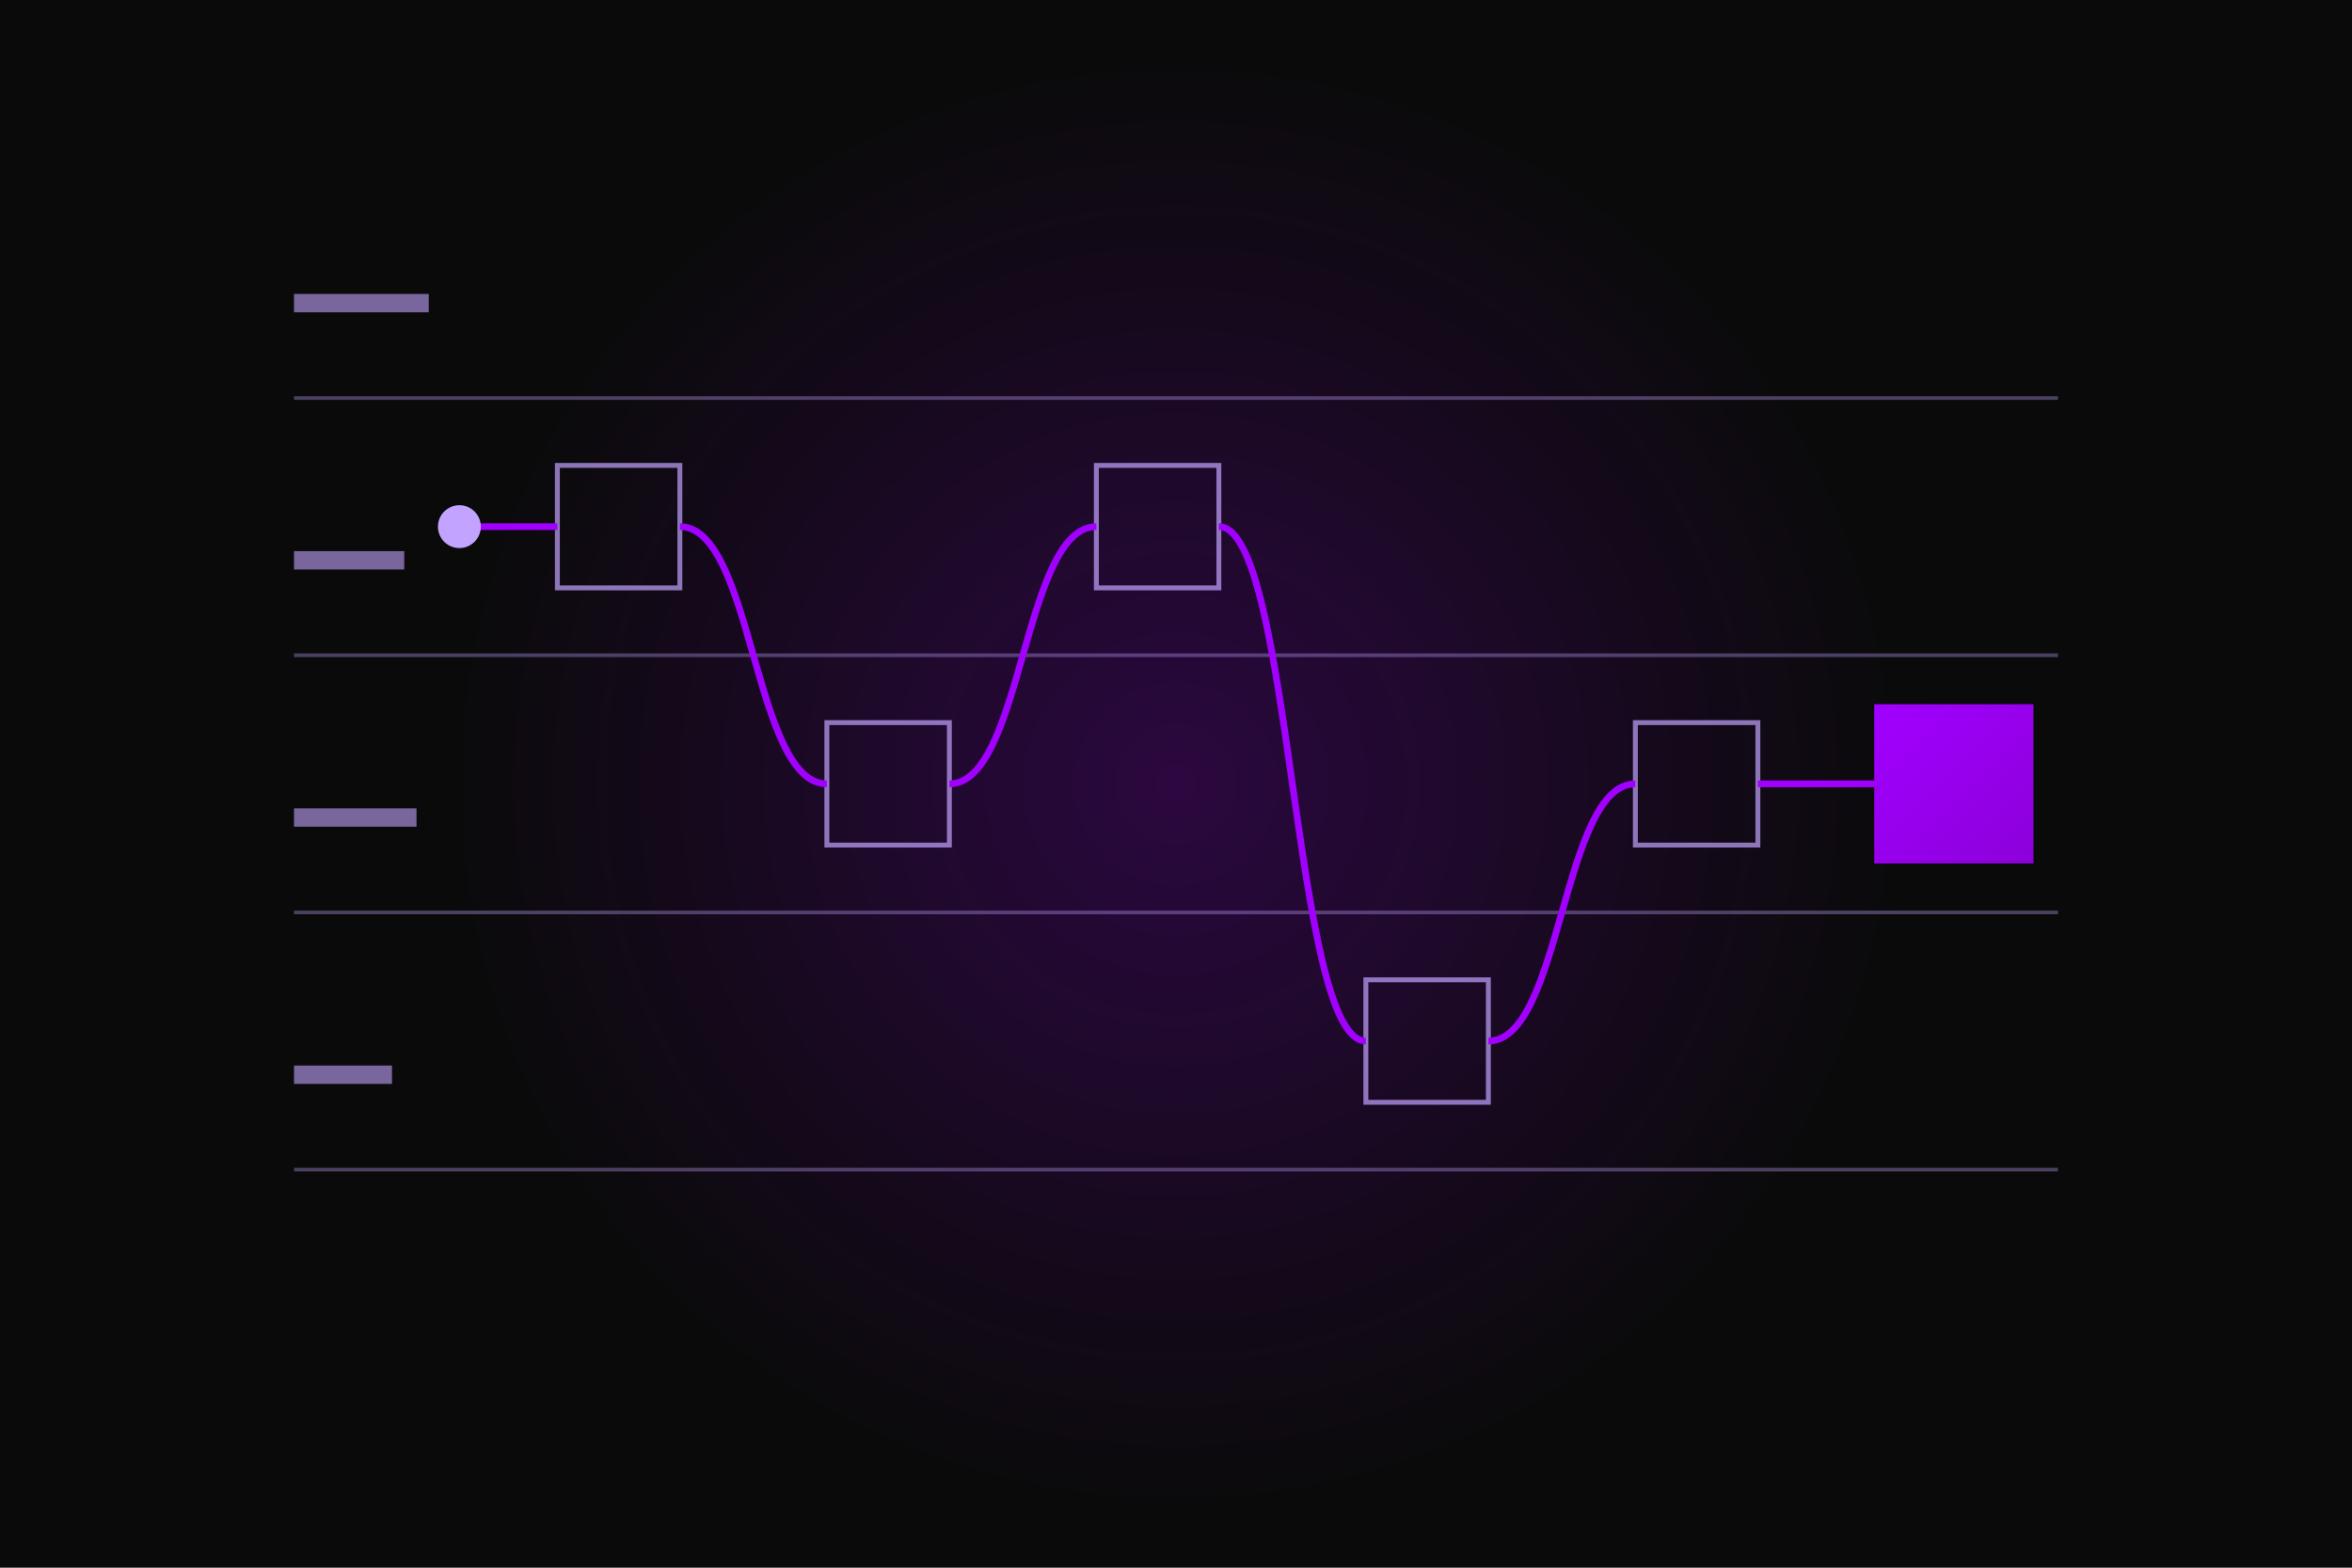
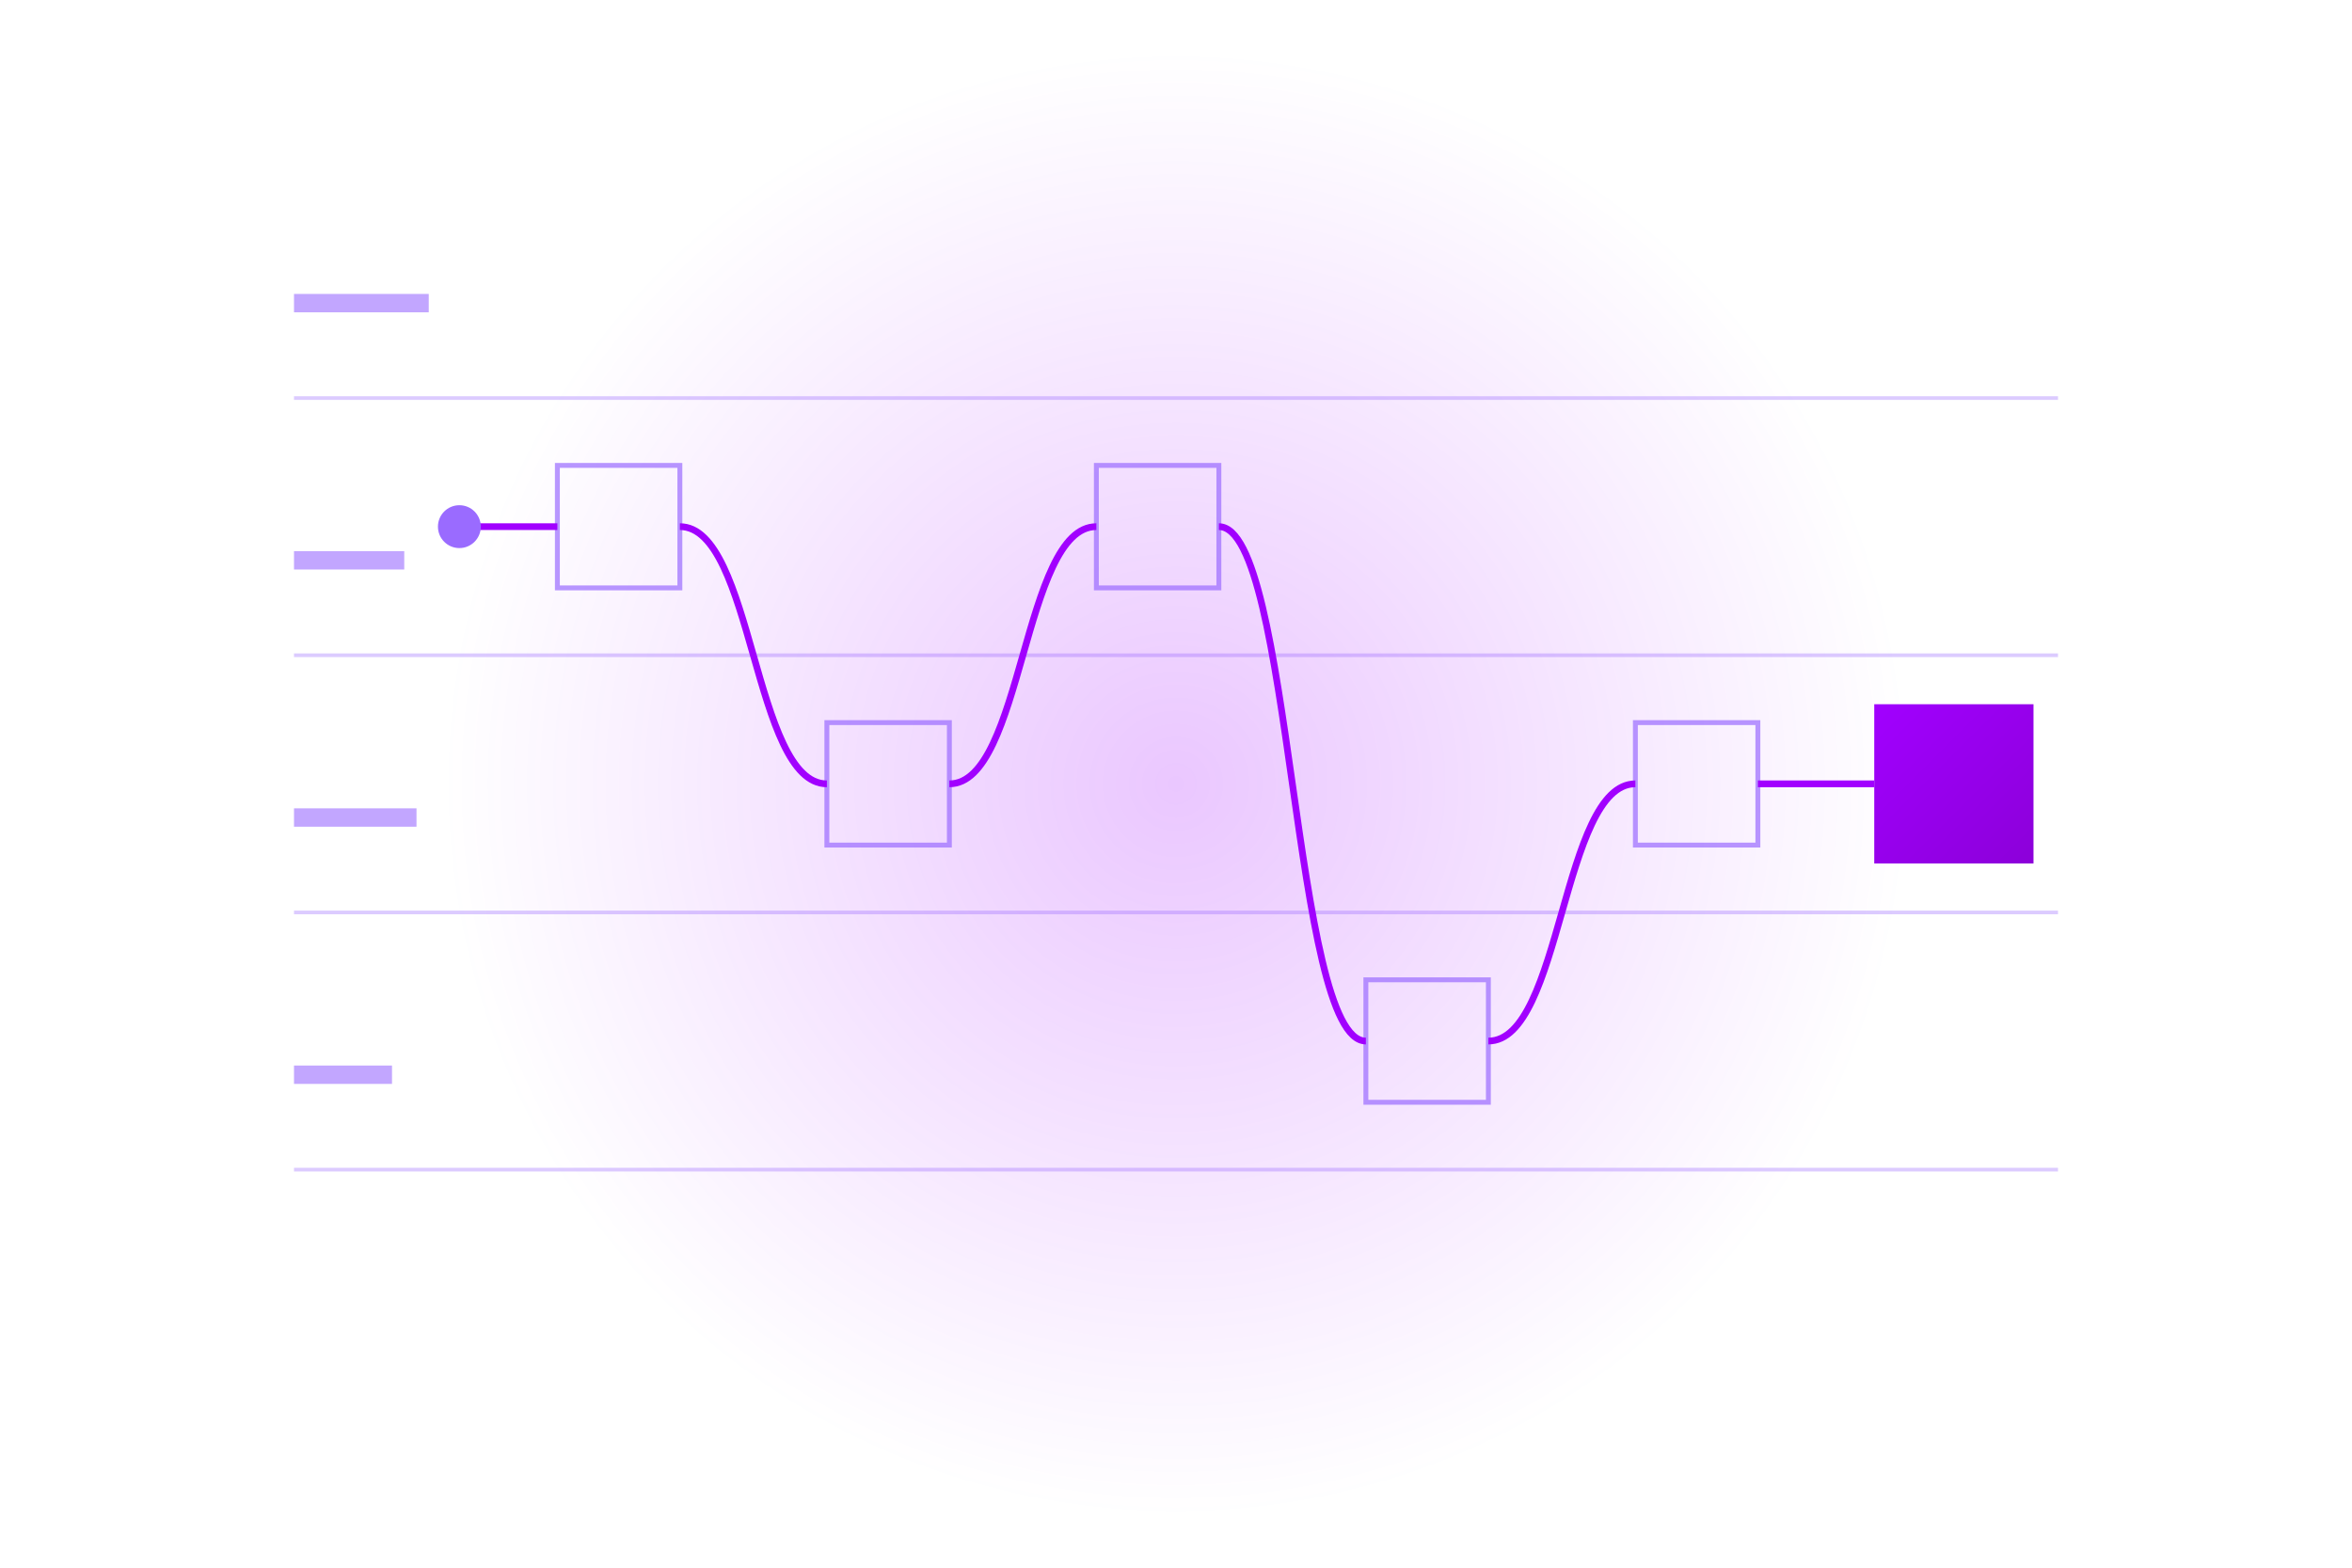
<svg xmlns="http://www.w3.org/2000/svg" width="768" height="512" viewBox="0 0 768 512" preserveAspectRatio="xMidYMid meet">
  <defs>
    <linearGradient id="g" x1="0" y1="0" x2="1" y2="1">
      <stop offset="0" stop-color="#A100FF" />
      <stop offset="1" stop-color="#8C00D9" />
    </linearGradient>
    <radialGradient id="glow" cx="0.5" cy="0.5" r="0.5">
      <stop offset="0" stop-color="#A100FF" stop-opacity="0.22" />
      <stop offset="1" stop-color="#A100FF" stop-opacity="0" />
    </radialGradient>
  </defs>
-   <rect width="768" height="512" fill="#0A0A0A" />
  <circle cx="384" cy="256" r="240" fill="url(#glow)" />
-   <g stroke="#C2A3FF" stroke-width="1.2" opacity="0.35">
+   <g stroke="#9A6BFF" stroke-width="1.2" opacity="0.35">
    <line x1="96" y1="130" x2="672" y2="130" />
    <line x1="96" y1="214" x2="672" y2="214" />
    <line x1="96" y1="298" x2="672" y2="298" />
    <line x1="96" y1="382" x2="672" y2="382" />
  </g>
-   <g fill="#C2A3FF" opacity="0.6">
+   <g fill="#9A6BFF" opacity="0.6">
    <rect x="96" y="96" width="44" height="6" />
    <rect x="96" y="180" width="36" height="6" />
    <rect x="96" y="264" width="40" height="6" />
    <rect x="96" y="348" width="32" height="6" />
  </g>
-   <g fill="none" stroke="#C2A3FF" stroke-width="1.6" opacity="0.7">
+   <g fill="none" stroke="#9A6BFF" stroke-width="1.6" opacity="0.7">
    <rect x="182" y="152" width="40" height="40" />
    <rect x="270" y="236" width="40" height="40" />
    <rect x="358" y="152" width="40" height="40" />
    <rect x="446" y="320" width="40" height="40" />
    <rect x="534" y="236" width="40" height="40" />
  </g>
  <path d="M150 172 H182 M222 172 C246 172 246 256 270 256 M310 256 C334 256 334 172 358 172 M398 172 C422 172 422 340 446 340 M486 340 C510 340 510 256 534 256 M574 256 H612" fill="none" stroke="#A100FF" stroke-width="2.2" />
  <rect x="612" y="230" width="52" height="52" fill="url(#g)" />
-   <circle cx="150" cy="172" r="7" fill="#C2A3FF" />
+   <circle cx="150" cy="172" r="7" fill="#9A6BFF" />
</svg>
